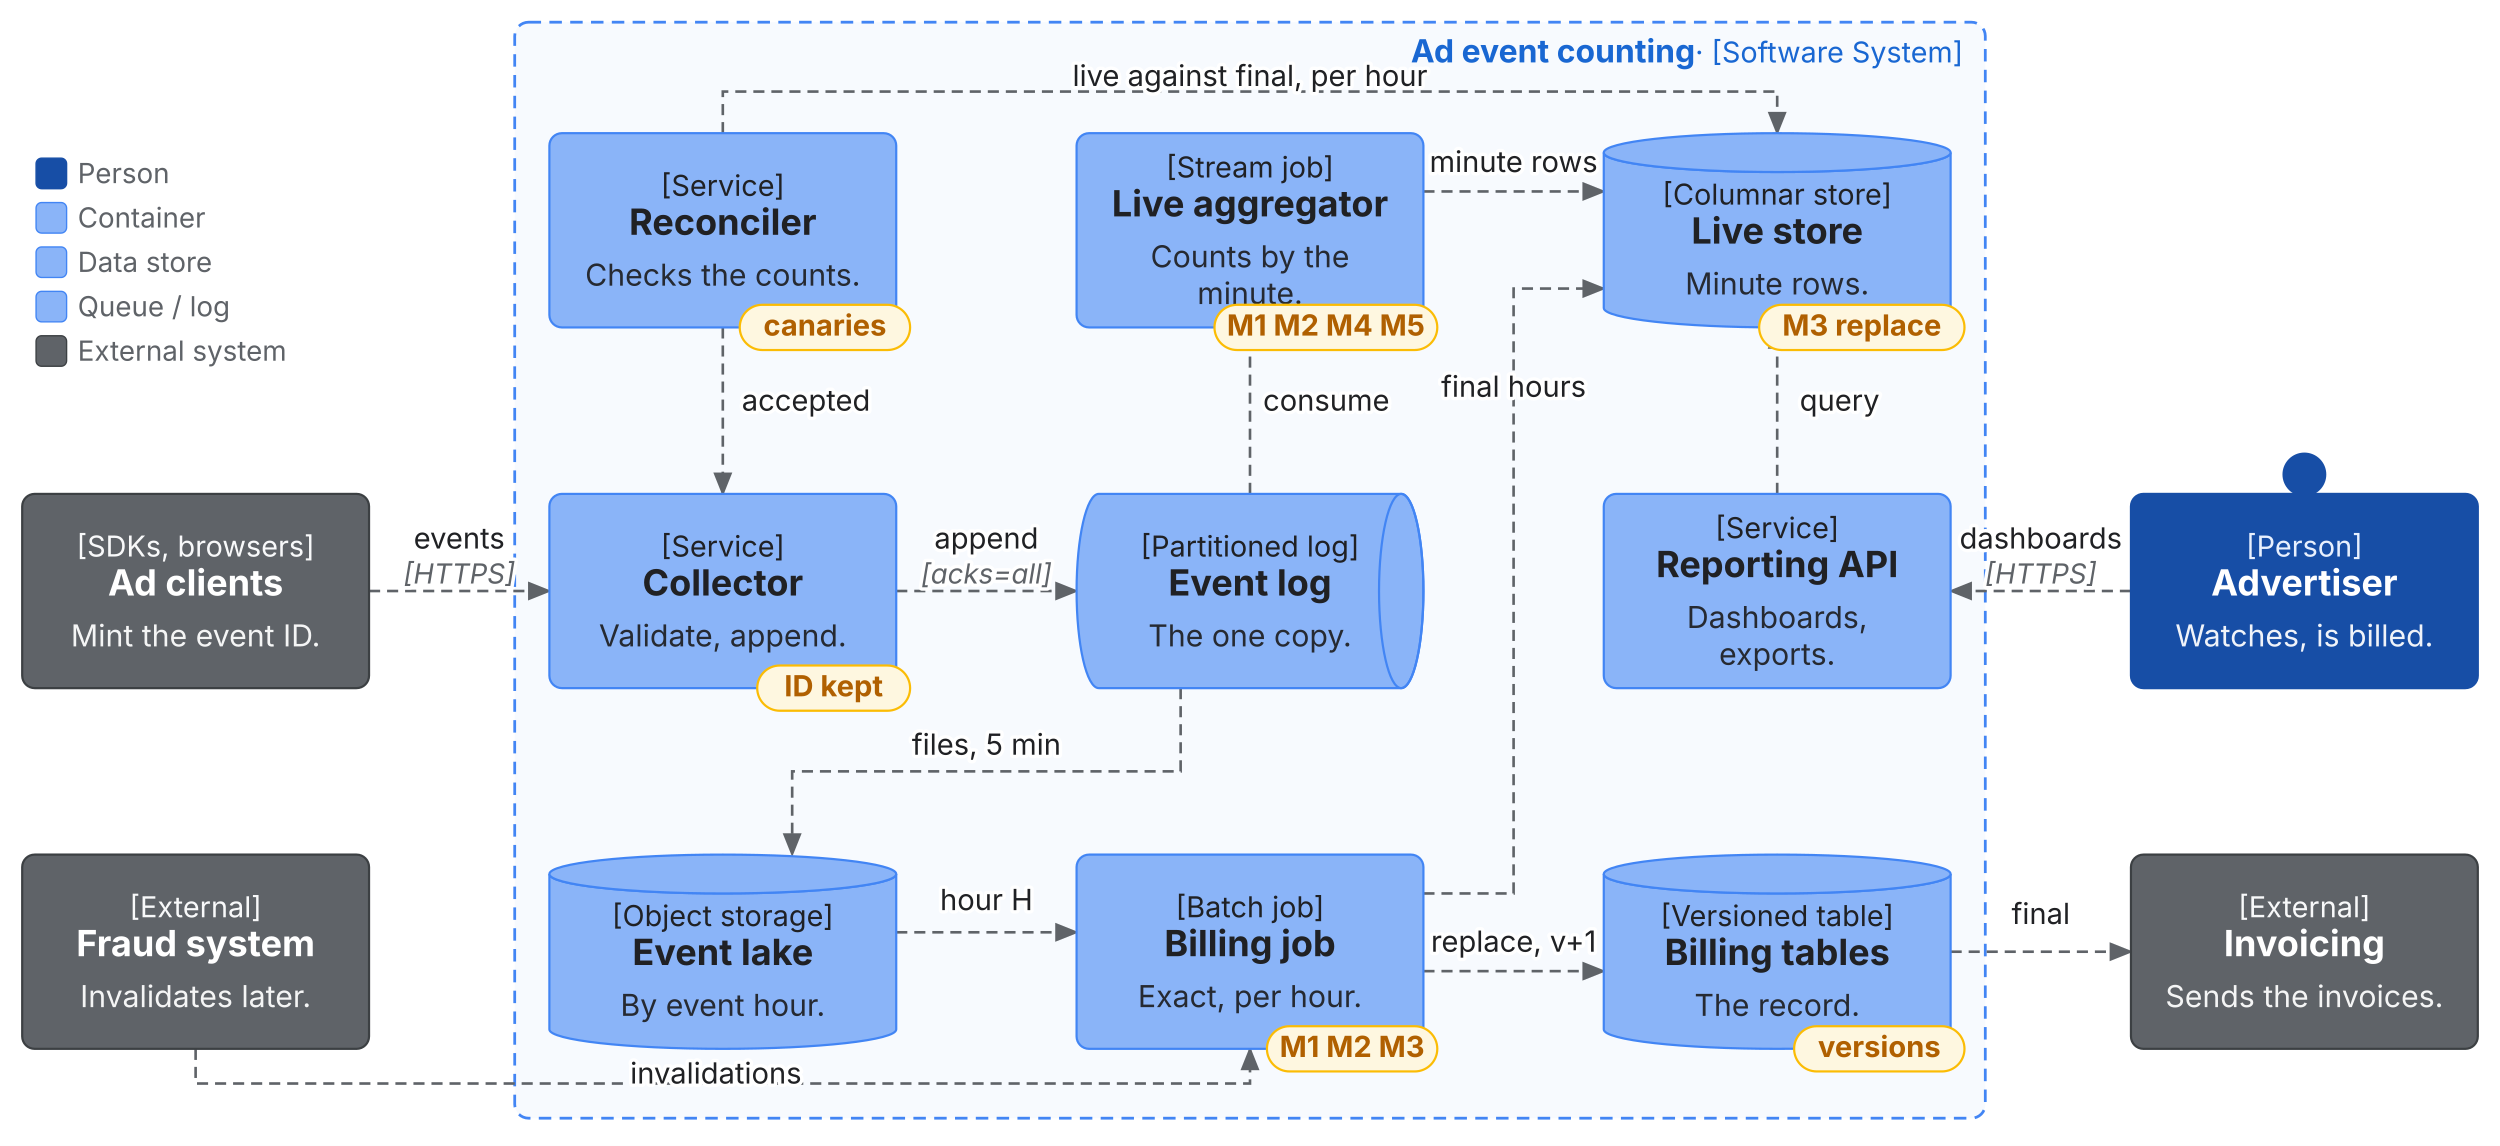
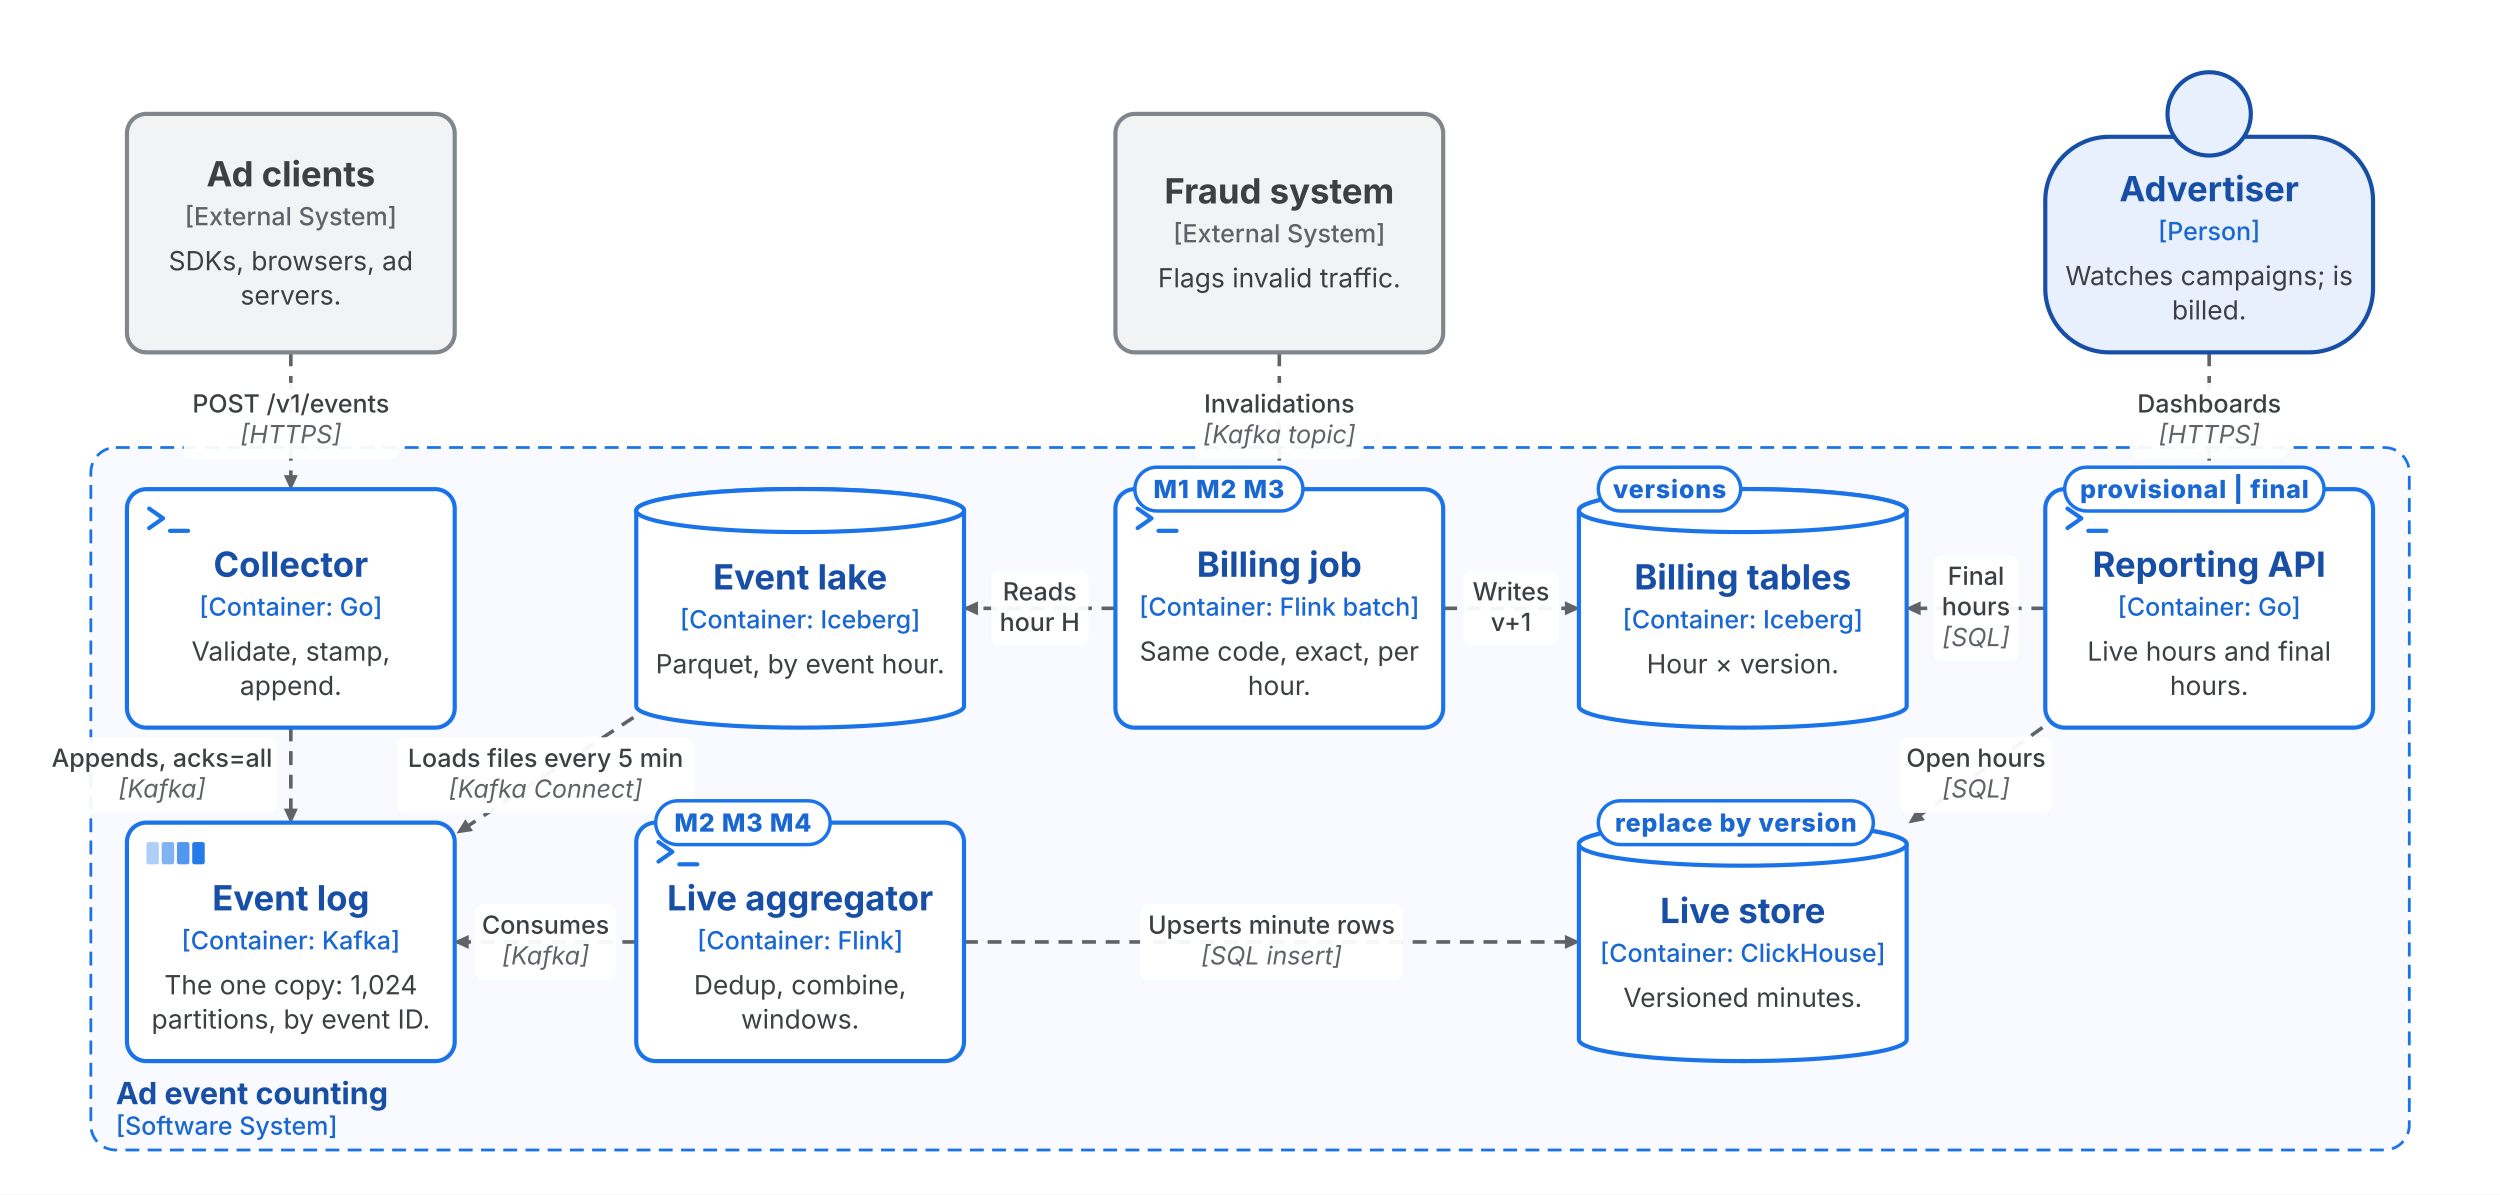
- <svg xmlns="http://www.w3.org/2000/svg" class="c4" viewBox="4 4 1802 826" width="1802" height="826">
+ <svg xmlns="http://www.w3.org/2000/svg" class="c4" data-view="recap" viewBox="0.0 0.0 1800.0 860.0" width="1800" height="860" font-family="Inter, Roboto, sans-serif">
  <defs>
-     <marker id="c4a" viewBox="0 0 10 10" refX="9" refY="5" markerWidth="9" markerHeight="9" orient="auto">
-       <path d="M0,1 L10,5 L0,9 z" fill="#5f6368" />
-     </marker>
-     <marker id="c4a-s" viewBox="0 0 10 10" refX="1" refY="5" markerWidth="9" markerHeight="9" orient="auto">
-       <path d="M10,1 L0,5 L10,9 z" fill="#5f6368" />
-     </marker>
-     <marker id="c4n" viewBox="0 0 10 10" refX="9" refY="5" markerWidth="7" markerHeight="7" orient="auto">
-       <path d="M0,1 L10,5 L0,9 z" fill="#202124" />
+     <marker id="recap--arrow" viewBox="0 0 12 12" refX="11" refY="6" markerWidth="11" markerHeight="11" markerUnits="userSpaceOnUse" orient="auto">
+       <path d="M0,0.5 L12,6 L0,11.5 z" fill="#5F6368" />
    </marker>
  </defs>
-   <rect x="4" y="4" width="1802" height="826" fill="#ffffff" />
-   <rect x="375" y="20" width="1060" height="790" rx="10" fill="#4285f4" fill-opacity="0.04" stroke="#4285f4" stroke-width="2" stroke-dasharray="9 6" />
-   <text x="1419" y="49" text-anchor="end" font-family="Inter, Roboto, sans-serif" font-size="23" font-weight="700" fill="#1967D2">Ad event counting<tspan font-weight="400" font-size="20.7"> · [Software System]</tspan>
-   </text>
-   <g data-k="e:0">
-     <path d="M270.0,430.0 L400.0,430.0" fill="none" stroke="#5f6368" stroke-width="1.9" stroke-dasharray="8 5" marker-end="url(#c4a)" />
-     <text x="335.0" y="399.4" text-anchor="middle" font-family="Inter, Roboto, sans-serif" font-size="21.0" fill="#202124" font-style="normal" paint-order="stroke" stroke="#ffffff" stroke-width="5" stroke-linejoin="round">events</text>
-     <text x="335.0" y="424.6" text-anchor="middle" font-family="Inter, Roboto, sans-serif" font-size="19.9" fill="#5f6368" font-style="italic" paint-order="stroke" stroke="#ffffff" stroke-width="5" stroke-linejoin="round">[HTTPS]</text>
+   <rect x="0.0" y="0.0" width="1800.0" height="860.0" fill="#FFFFFF" />
+   <g class="c4-boundary" data-k="b:ac">
+     <rect x="65.4" y="322.2" width="1669.3" height="505.8" rx="18" fill="#F8FAFF" stroke="#1A73E8" stroke-width="2" stroke-dasharray="10 6" />
+     <text x="83.4" y="795.0" font-family="Inter, Roboto, sans-serif" font-size="22" font-weight="700" fill="#174EA6" text-anchor="start">Ad event counting</text>
+     <text x="83.4" y="817.0" font-family="Inter, Roboto, sans-serif" font-size="18" font-weight="500" fill="#1967D2" text-anchor="start">[Software System]</text>
  </g>
-   <g data-k="e:1">
-     <path d="M650.0,430.0 L780.0,430.0" fill="none" stroke="#5f6368" stroke-width="1.9" stroke-dasharray="8 5" marker-end="url(#c4a)" />
-     <text x="715.0" y="399.4" text-anchor="middle" font-family="Inter, Roboto, sans-serif" font-size="21.0" fill="#202124" font-style="normal" paint-order="stroke" stroke="#ffffff" stroke-width="5" stroke-linejoin="round">append</text>
-     <text x="715.0" y="424.6" text-anchor="middle" font-family="Inter, Roboto, sans-serif" font-size="19.9" fill="#5f6368" font-style="italic" paint-order="stroke" stroke="#ffffff" stroke-width="5" stroke-linejoin="round">[acks=all]</text>
+   <g class="c4-rel" data-k="l:cli-col">
+     <path d="M209.4,253.7 L209.4,352.2" fill="none" stroke="#5F6368" stroke-width="2.6" stroke-dasharray="10 7" marker-end="url(#recap--arrow)" />
+     <rect x="132.3" y="275.7" width="154.2" height="54.5" rx="6" fill="#FFFFFF" fill-opacity="0.94" />
+     <text x="209.4" y="297.0" font-family="Inter, Roboto, sans-serif" font-size="18" font-weight="500" fill="#3C4043" text-anchor="middle">POST /v1/events</text>
+     <text x="209.4" y="319.1" font-family="Inter, Roboto, sans-serif" font-size="18" font-weight="400" fill="#5F6368" text-anchor="middle" font-style="italic">[HTTPS]</text>
  </g>
-   <g data-k="e:2">
-     <path d="M905.0,360.0 L905.0,240.0" fill="none" stroke="#5f6368" stroke-width="1.9" stroke-dasharray="8 5" marker-end="url(#c4a)" />
-     <text x="960.0" y="300.0" text-anchor="middle" font-family="Inter, Roboto, sans-serif" font-size="21.0" fill="#202124" font-style="normal" paint-order="stroke" stroke="#ffffff" stroke-width="5" stroke-linejoin="round">consume</text>
+   <g class="c4-rel" data-k="l:col-log">
+     <path d="M209.4,523.8 L209.4,592.3" fill="none" stroke="#5F6368" stroke-width="2.6" stroke-dasharray="10 7" marker-end="url(#recap--arrow)" />
+     <rect x="33.8" y="530.8" width="165.6" height="54.5" rx="6" fill="#FFFFFF" fill-opacity="0.94" />
+     <text x="116.6" y="552.1" font-family="Inter, Roboto, sans-serif" font-size="18" font-weight="500" fill="#3C4043" text-anchor="middle">Appends, acks=all</text>
+     <text x="116.6" y="574.2" font-family="Inter, Roboto, sans-serif" font-size="18" font-weight="400" fill="#5F6368" text-anchor="middle" font-style="italic">[Kafka]</text>
  </g>
-   <g data-k="e:3">
-     <path d="M1030.0,142.0 L1160.0,142.0" fill="none" stroke="#5f6368" stroke-width="1.9" stroke-dasharray="8 5" marker-end="url(#c4a)" />
-     <text x="1095.0" y="128.0" text-anchor="middle" font-family="Inter, Roboto, sans-serif" font-size="21.0" fill="#202124" font-style="normal" paint-order="stroke" stroke="#ffffff" stroke-width="5" stroke-linejoin="round">minute rows</text>
+   <g class="c4-rel" data-k="l:lake-log">
+     <path d="M456.1,516.6 L329.4,599.6" fill="none" stroke="#5F6368" stroke-width="2.6" stroke-dasharray="10 7" marker-end="url(#recap--arrow)" />
+     <rect x="285.8" y="530.9" width="213.8" height="54.5" rx="6" fill="#FFFFFF" fill-opacity="0.94" />
+     <text x="392.8" y="552.2" font-family="Inter, Roboto, sans-serif" font-size="18" font-weight="500" fill="#3C4043" text-anchor="middle">Loads files every 5 min</text>
+     <text x="392.8" y="574.3" font-family="Inter, Roboto, sans-serif" font-size="18" font-weight="400" fill="#5F6368" text-anchor="middle" font-style="italic">[Kafka Connect]</text>
  </g>
-   <g data-k="e:4">
-     <path d="M855.0,500.0 L855.0,560.0 L575.0,560.0 L575.0,620.0" fill="none" stroke="#5f6368" stroke-width="1.9" stroke-dasharray="8 5" marker-end="url(#c4a)" />
-     <text x="715.0" y="548.0" text-anchor="middle" font-family="Inter, Roboto, sans-serif" font-size="21.0" fill="#202124" font-style="normal" paint-order="stroke" stroke="#ffffff" stroke-width="5" stroke-linejoin="round">files, 5 min</text>
+   <g class="c4-rel" data-k="l:stream-log">
+     <path d="M458.1,678.2 L327.4,678.2" fill="none" stroke="#5F6368" stroke-width="2.6" stroke-dasharray="10 7" marker-end="url(#recap--arrow)" />
+     <rect x="342.1" y="651.0" width="101.3" height="54.5" rx="6" fill="#FFFFFF" fill-opacity="0.94" />
+     <text x="392.8" y="672.3" font-family="Inter, Roboto, sans-serif" font-size="18" font-weight="500" fill="#3C4043" text-anchor="middle">Consumes</text>
+     <text x="392.8" y="694.4" font-family="Inter, Roboto, sans-serif" font-size="18" font-weight="400" fill="#5F6368" text-anchor="middle" font-style="italic">[Kafka]</text>
  </g>
-   <g data-k="e:5">
-     <path d="M650.0,676.0 L780.0,676.0" fill="none" stroke="#5f6368" stroke-width="1.9" stroke-dasharray="8 5" marker-end="url(#c4a)" />
-     <text x="715.0" y="660.0" text-anchor="middle" font-family="Inter, Roboto, sans-serif" font-size="21.0" fill="#202124" font-style="normal" paint-order="stroke" stroke="#ffffff" stroke-width="5" stroke-linejoin="round">hour H</text>
+   <g class="c4-rel" data-k="l:stream-live">
+     <path d="M694.1,678.2 L1136.8,678.2" fill="none" stroke="#5F6368" stroke-width="2.6" stroke-dasharray="10 7" marker-end="url(#recap--arrow)" />
+     <rect x="820.8" y="651.0" width="189.3" height="54.5" rx="6" fill="#FFFFFF" fill-opacity="0.94" />
+     <text x="915.5" y="672.3" font-family="Inter, Roboto, sans-serif" font-size="18" font-weight="500" fill="#3C4043" text-anchor="middle">Upserts minute rows</text>
+     <text x="915.5" y="694.4" font-family="Inter, Roboto, sans-serif" font-size="18" font-weight="400" fill="#5F6368" text-anchor="middle" font-style="italic">[SQL insert]</text>
  </g>
-   <g data-k="e:6">
-     <path d="M1030.0,704.0 L1160.0,704.0" fill="none" stroke="#5f6368" stroke-width="1.9" stroke-dasharray="8 5" marker-end="url(#c4a)" />
-     <text x="1095.0" y="690.0" text-anchor="middle" font-family="Inter, Roboto, sans-serif" font-size="21.0" fill="#202124" font-style="normal" paint-order="stroke" stroke="#ffffff" stroke-width="5" stroke-linejoin="round">replace, v+1</text>
+   <g class="c4-rel" data-k="l:batch-lake">
+     <path d="M803.1,438.0 L694.1,438.0" fill="none" stroke="#5F6368" stroke-width="2.6" stroke-dasharray="10 7" marker-end="url(#recap--arrow)" />
+     <rect x="713.6" y="411.0" width="70.0" height="53.9" rx="6" fill="#FFFFFF" fill-opacity="0.94" />
+     <text x="748.6" y="432.3" font-family="Inter, Roboto, sans-serif" font-size="18" font-weight="500" fill="#3C4043" text-anchor="middle">Reads</text>
+     <text x="748.6" y="454.3" font-family="Inter, Roboto, sans-serif" font-size="18" font-weight="500" fill="#3C4043" text-anchor="middle">hour H</text>
  </g>
-   <g data-k="e:7">
-     <path d="M1030.0,648.0 L1095.0,648.0 L1095.0,212.0 L1160.0,212.0" fill="none" stroke="#5f6368" stroke-width="1.9" stroke-dasharray="8 5" marker-end="url(#c4a)" />
-     <text x="1095.0" y="290.0" text-anchor="middle" font-family="Inter, Roboto, sans-serif" font-size="21.0" fill="#202124" font-style="normal" paint-order="stroke" stroke="#ffffff" stroke-width="5" stroke-linejoin="round">final hours</text>
+   <g class="c4-rel" data-k="l:batch-bill">
+     <path d="M1039.1,438.0 L1136.8,438.0" fill="none" stroke="#5F6368" stroke-width="2.6" stroke-dasharray="10 7" marker-end="url(#recap--arrow)" />
+     <rect x="1053.8" y="411.0" width="68.4" height="53.9" rx="6" fill="#FFFFFF" fill-opacity="0.94" />
+     <text x="1087.9" y="432.3" font-family="Inter, Roboto, sans-serif" font-size="18" font-weight="500" fill="#3C4043" text-anchor="middle">Writes</text>
+     <text x="1087.9" y="454.3" font-family="Inter, Roboto, sans-serif" font-size="18" font-weight="500" fill="#3C4043" text-anchor="middle">v+1</text>
  </g>
-   <g data-k="e:9">
-     <path d="M1285.0,360.0 L1285.0,240.0" fill="none" stroke="#5f6368" stroke-width="1.9" stroke-dasharray="8 5" marker-end="url(#c4a)" />
-     <text x="1330.0" y="300.0" text-anchor="middle" font-family="Inter, Roboto, sans-serif" font-size="21.0" fill="#202124" font-style="normal" paint-order="stroke" stroke="#ffffff" stroke-width="5" stroke-linejoin="round">query</text>
+   <g class="c4-rel" data-k="l:adv-api">
+     <path d="M1590.6,253.7 L1590.6,352.2" fill="none" stroke="#5F6368" stroke-width="2.6" stroke-dasharray="10 7" marker-end="url(#recap--arrow)" />
+     <rect x="1534.5" y="275.7" width="112.1" height="54.5" rx="6" fill="#FFFFFF" fill-opacity="0.94" />
+     <text x="1590.6" y="297.0" font-family="Inter, Roboto, sans-serif" font-size="18" font-weight="500" fill="#3C4043" text-anchor="middle">Dashboards</text>
+     <text x="1590.6" y="319.1" font-family="Inter, Roboto, sans-serif" font-size="18" font-weight="400" fill="#5F6368" text-anchor="middle" font-style="italic">[HTTPS]</text>
  </g>
-   <g data-k="e:10">
-     <path d="M1540.0,430.0 L1410.0,430.0" fill="none" stroke="#5f6368" stroke-width="1.9" stroke-dasharray="8 5" marker-end="url(#c4a)" />
-     <text x="1475.0" y="399.4" text-anchor="middle" font-family="Inter, Roboto, sans-serif" font-size="21.0" fill="#202124" font-style="normal" paint-order="stroke" stroke="#ffffff" stroke-width="5" stroke-linejoin="round">dashboards</text>
-     <text x="1475.0" y="424.6" text-anchor="middle" font-family="Inter, Roboto, sans-serif" font-size="19.9" fill="#5f6368" font-style="italic" paint-order="stroke" stroke="#ffffff" stroke-width="5" stroke-linejoin="round">[HTTPS]</text>
+   <g class="c4-rel" data-k="l:api-live">
+     <path d="M1470.6,523.8 L1374.8,592.3" fill="none" stroke="#5F6368" stroke-width="2.6" stroke-dasharray="10 7" marker-end="url(#recap--arrow)" />
+     <rect x="1368.3" y="530.8" width="108.9" height="54.5" rx="6" fill="#FFFFFF" fill-opacity="0.94" />
+     <text x="1422.7" y="552.1" font-family="Inter, Roboto, sans-serif" font-size="18" font-weight="500" fill="#3C4043" text-anchor="middle">Open hours</text>
+     <text x="1422.7" y="574.2" font-family="Inter, Roboto, sans-serif" font-size="18" font-weight="400" fill="#5F6368" text-anchor="middle" font-style="italic">[SQL]</text>
  </g>
-   <g data-k="e:11">
-     <path d="M1410.0,690.0 L1540.0,690.0" fill="none" stroke="#5f6368" stroke-width="1.9" stroke-dasharray="8 5" marker-end="url(#c4a)" />
-     <text x="1475.0" y="670.0" text-anchor="middle" font-family="Inter, Roboto, sans-serif" font-size="21.0" fill="#202124" font-style="normal" paint-order="stroke" stroke="#ffffff" stroke-width="5" stroke-linejoin="round">final</text>
+   <g class="c4-rel" data-k="l:api-bill">
+     <path d="M1472.6,438.0 L1372.8,438.0" fill="none" stroke="#5F6368" stroke-width="2.6" stroke-dasharray="10 7" marker-end="url(#recap--arrow)" />
+     <rect x="1392.0" y="399.8" width="61.4" height="76.4" rx="6" fill="#FFFFFF" fill-opacity="0.94" />
+     <text x="1422.7" y="421.1" font-family="Inter, Roboto, sans-serif" font-size="18" font-weight="500" fill="#3C4043" text-anchor="middle">Final</text>
+     <text x="1422.7" y="443.0" font-family="Inter, Roboto, sans-serif" font-size="18" font-weight="500" fill="#3C4043" text-anchor="middle">hours</text>
+     <text x="1422.7" y="465.2" font-family="Inter, Roboto, sans-serif" font-size="18" font-weight="400" fill="#5F6368" text-anchor="middle" font-style="italic">[SQL]</text>
  </g>
-   <g data-k="e:12">
-     <path d="M145.0,760.0 L145.0,785.0 L905.0,785.0 L905.0,760.0" fill="none" stroke="#5f6368" stroke-width="1.9" stroke-dasharray="8 5" marker-end="url(#c4a)" />
-     <text x="520.0" y="785.0" text-anchor="middle" font-family="Inter, Roboto, sans-serif" font-size="21.0" fill="#202124" font-style="normal" paint-order="stroke" stroke="#ffffff" stroke-width="5" stroke-linejoin="round">invalidations</text>
+   <g class="c4-rel" data-k="l:fraud-batch">
+     <path d="M921.1,253.7 L921.1,352.2" fill="none" stroke="#5F6368" stroke-width="2.6" stroke-dasharray="10 7" marker-end="url(#recap--arrow)" />
+     <rect x="860.5" y="275.7" width="121.3" height="54.5" rx="6" fill="#FFFFFF" fill-opacity="0.94" />
+     <text x="921.1" y="297.0" font-family="Inter, Roboto, sans-serif" font-size="18" font-weight="500" fill="#3C4043" text-anchor="middle">Invalidations</text>
+     <text x="921.1" y="319.1" font-family="Inter, Roboto, sans-serif" font-size="18" font-weight="400" fill="#5F6368" text-anchor="middle" font-style="italic">[Kafka topic]</text>
  </g>
-   <g data-k="e:13">
-     <path d="M525.0,100.0 L525.0,70.0 L1285.0,70.0 L1285.0,100.0" fill="none" stroke="#5f6368" stroke-width="1.9" stroke-dasharray="8 5" marker-end="url(#c4a)" />
-     <text x="905.0" y="66.0" text-anchor="middle" font-family="Inter, Roboto, sans-serif" font-size="21.0" fill="#202124" font-style="normal" paint-order="stroke" stroke="#ffffff" stroke-width="5" stroke-linejoin="round">live against final, per hour</text>
+   <g class="c4-el" data-k="e:cli">
+     <rect x="91.4" y="82.0" width="236.0" height="171.7" rx="14" fill="#F1F3F4" stroke="#80868B" stroke-width="3" />
+     <text x="209.4" y="134.2" font-family="Inter, Roboto, sans-serif" font-size="25" font-weight="700" fill="#3C4043" text-anchor="middle">Ad clients</text>
+     <text x="209.4" y="162.2" font-family="Inter, Roboto, sans-serif" font-size="18" font-weight="500" fill="#5F6368" text-anchor="middle">[External System]</text>
+     <text x="209.4" y="194.6" font-family="Inter, Roboto, sans-serif" font-size="19" font-weight="400" fill="#3C4043" text-anchor="middle">SDKs, browsers, ad</text>
+     <text x="209.4" y="219.3" font-family="Inter, Roboto, sans-serif" font-size="19" font-weight="400" fill="#3C4043" text-anchor="middle">servers.</text>
  </g>
-   <g data-k="e:14">
-     <path d="M525.0,240.0 L525.0,360.0" fill="none" stroke="#5f6368" stroke-width="1.9" stroke-dasharray="8 5" marker-end="url(#c4a)" />
-     <text x="585.0" y="300.0" text-anchor="middle" font-family="Inter, Roboto, sans-serif" font-size="21.0" fill="#202124" font-style="normal" paint-order="stroke" stroke="#ffffff" stroke-width="5" stroke-linejoin="round">accepted</text>
+   <g class="c4-el" data-k="e:adv">
+     <rect x="1472.6" y="98.5" width="236.0" height="155.2" rx="46.0" fill="#E8F0FE" stroke="#174EA6" stroke-width="3" />
+     <circle cx="1590.6" cy="82.0" r="30.0" fill="#E8F0FE" stroke="#174EA6" stroke-width="3" />
+     <text x="1590.6" y="144.9" font-family="Inter, Roboto, sans-serif" font-size="25" font-weight="700" fill="#174EA6" text-anchor="middle">Advertiser</text>
+     <text x="1590.6" y="172.9" font-family="Inter, Roboto, sans-serif" font-size="18" font-weight="500" fill="#1967D2" text-anchor="middle">[Person]</text>
+     <text x="1590.6" y="205.3" font-family="Inter, Roboto, sans-serif" font-size="19" font-weight="400" fill="#3C4043" text-anchor="middle">Watches campaigns; is</text>
+     <text x="1590.6" y="230.0" font-family="Inter, Roboto, sans-serif" font-size="19" font-weight="400" fill="#3C4043" text-anchor="middle">billed.</text>
  </g>
-   <g data-k="n:src">
-     <rect x="20" y="360" width="250" height="140" rx="9" fill="#5f6368" stroke="#3c4043" stroke-width="1.6" />
-     <text x="145.0" y="405.16" text-anchor="middle" font-family="Inter, Roboto, sans-serif" font-size="20.8" fill="#f8f9fa">[SDKs, browsers]</text>
-     <text x="145.0" y="433.24" text-anchor="middle" font-family="Inter, Roboto, sans-serif" font-size="26" font-weight="700" fill="#ffffff">Ad clients</text>
-     <text x="145.0" y="469.92" text-anchor="middle" font-family="Inter, Roboto, sans-serif" font-size="21.8" fill="#ffffff" fill-opacity="0.93">Mint the event ID.</text>
+   <g class="c4-el" data-k="e:fraud">
+     <rect x="803.1" y="82.0" width="236.0" height="171.7" rx="14" fill="#F1F3F4" stroke="#80868B" stroke-width="3" />
+     <text x="921.1" y="146.5" font-family="Inter, Roboto, sans-serif" font-size="25" font-weight="700" fill="#3C4043" text-anchor="middle">Fraud system</text>
+     <text x="921.1" y="174.5" font-family="Inter, Roboto, sans-serif" font-size="18" font-weight="500" fill="#5F6368" text-anchor="middle">[External System]</text>
+     <text x="921.1" y="206.9" font-family="Inter, Roboto, sans-serif" font-size="19" font-weight="400" fill="#3C4043" text-anchor="middle">Flags invalid traffic.</text>
  </g>
-   <g data-k="n:fraud">
-     <rect x="20" y="620" width="250" height="140" rx="9" fill="#5f6368" stroke="#3c4043" stroke-width="1.6" />
-     <text x="145.0" y="665.16" text-anchor="middle" font-family="Inter, Roboto, sans-serif" font-size="20.8" fill="#f8f9fa">[External]</text>
-     <text x="145.0" y="693.24" text-anchor="middle" font-family="Inter, Roboto, sans-serif" font-size="26" font-weight="700" fill="#ffffff">Fraud system</text>
-     <text x="145.0" y="729.92" text-anchor="middle" font-family="Inter, Roboto, sans-serif" font-size="21.8" fill="#ffffff" fill-opacity="0.93">Invalidates later.</text>
+   <g class="c4-el" data-k="e:col">
+     <rect x="91.4" y="352.2" width="236.0" height="171.7" rx="14" fill="#FFFFFF" stroke="#1A73E8" stroke-width="3" />
+     <path d="M107.4,366.2 l10,7 l-10,7 M122.4,382.2 l13,0" fill="none" stroke="#1A73E8" stroke-width="3" stroke-linecap="round" stroke-linejoin="round" />
+     <text x="209.4" y="415.3" font-family="Inter, Roboto, sans-serif" font-size="25" font-weight="700" fill="#174EA6" text-anchor="middle">Collector</text>
+     <text x="209.4" y="443.3" font-family="Inter, Roboto, sans-serif" font-size="18" font-weight="500" fill="#1967D2" text-anchor="middle">[Container: Go]</text>
+     <text x="209.4" y="475.7" font-family="Inter, Roboto, sans-serif" font-size="19" font-weight="400" fill="#3C4043" text-anchor="middle">Validate, stamp,</text>
+     <text x="209.4" y="500.4" font-family="Inter, Roboto, sans-serif" font-size="19" font-weight="400" fill="#3C4043" text-anchor="middle">append.</text>
  </g>
-   <g data-k="n:recon">
-     <rect x="400" y="100" width="250" height="140" rx="9" fill="#8ab4f8" stroke="#4285f4" stroke-width="1.6" />
-     <text x="525.0" y="145.16" text-anchor="middle" font-family="Inter, Roboto, sans-serif" font-size="20.8" fill="#202124">[Service]</text>
-     <text x="525.0" y="173.24" text-anchor="middle" font-family="Inter, Roboto, sans-serif" font-size="26" font-weight="700" fill="#202124">Reconciler</text>
-     <text x="525.0" y="209.92" text-anchor="middle" font-family="Inter, Roboto, sans-serif" font-size="21.8" fill="#202124" fill-opacity="0.93">Checks the counts.</text>
+   <g class="c4-el" data-k="e:log">
+     <rect x="91.4" y="592.3" width="236.0" height="171.7" rx="14" fill="#FFFFFF" stroke="#1A73E8" stroke-width="3" />
+     <rect x="105.4" y="606.3" width="9" height="16" rx="1.5" fill="#1A73E8" opacity="0.35" />
+     <rect x="116.4" y="606.3" width="9" height="16" rx="1.5" fill="#1A73E8" opacity="0.55" />
+     <rect x="127.4" y="606.3" width="9" height="16" rx="1.5" fill="#1A73E8" opacity="0.75" />
+     <rect x="138.4" y="606.3" width="9" height="16" rx="1.5" fill="#1A73E8" opacity="0.95" />
+     <text x="209.4" y="655.5" font-family="Inter, Roboto, sans-serif" font-size="25" font-weight="700" fill="#174EA6" text-anchor="middle">Event log</text>
+     <text x="209.4" y="683.5" font-family="Inter, Roboto, sans-serif" font-size="18" font-weight="500" fill="#1967D2" text-anchor="middle">[Container: Kafka]</text>
+     <text x="209.4" y="715.9" font-family="Inter, Roboto, sans-serif" font-size="19" font-weight="400" fill="#3C4043" text-anchor="middle">The one copy: 1,024</text>
+     <text x="209.4" y="740.6" font-family="Inter, Roboto, sans-serif" font-size="19" font-weight="400" fill="#3C4043" text-anchor="middle">partitions, by event ID.</text>
  </g>
-   <g data-k="n:col">
-     <rect x="400" y="360" width="250" height="140" rx="9" fill="#8ab4f8" stroke="#4285f4" stroke-width="1.6" />
-     <text x="525.0" y="405.16" text-anchor="middle" font-family="Inter, Roboto, sans-serif" font-size="20.8" fill="#202124">[Service]</text>
-     <text x="525.0" y="433.24" text-anchor="middle" font-family="Inter, Roboto, sans-serif" font-size="26" font-weight="700" fill="#202124">Collector</text>
-     <text x="525.0" y="469.92" text-anchor="middle" font-family="Inter, Roboto, sans-serif" font-size="21.8" fill="#202124" fill-opacity="0.93">Validate, append.</text>
+   <g class="c4-el" data-k="e:stream">
+     <rect x="458.1" y="592.3" width="236.0" height="171.7" rx="14" fill="#FFFFFF" stroke="#1A73E8" stroke-width="3" />
+     <path d="M474.1,606.3 l10,7 l-10,7 M489.1,622.3 l13,0" fill="none" stroke="#1A73E8" stroke-width="3" stroke-linecap="round" stroke-linejoin="round" />
+     <text x="576.1" y="655.5" font-family="Inter, Roboto, sans-serif" font-size="25" font-weight="700" fill="#174EA6" text-anchor="middle">Live aggregator</text>
+     <text x="576.1" y="683.5" font-family="Inter, Roboto, sans-serif" font-size="18" font-weight="500" fill="#1967D2" text-anchor="middle">[Container: Flink]</text>
+     <text x="576.1" y="715.9" font-family="Inter, Roboto, sans-serif" font-size="19" font-weight="400" fill="#3C4043" text-anchor="middle">Dedup, combine,</text>
+     <text x="576.1" y="740.6" font-family="Inter, Roboto, sans-serif" font-size="19" font-weight="400" fill="#3C4043" text-anchor="middle">windows.</text>
  </g>
-   <g data-k="n:lake">
-     <path d="M400,634 a125.0,14 0 0,0 250,0 v112 a125.0,14 0 0,1 -250,0 z" fill="#8ab4f8" stroke="#4285f4" stroke-width="1.6" />
-     <ellipse cx="525.0" cy="634" rx="125.0" ry="14" fill="#8ab4f8" stroke="#4285f4" stroke-width="1.6" />
-     <text x="525.0" y="671.5" text-anchor="middle" font-family="Inter, Roboto, sans-serif" font-size="20.8" fill="#202124">[Object storage]</text>
-     <text x="525.0" y="699.58" text-anchor="middle" font-family="Inter, Roboto, sans-serif" font-size="26" font-weight="700" fill="#202124">Event lake</text>
-     <text x="525.0" y="736.26" text-anchor="middle" font-family="Inter, Roboto, sans-serif" font-size="21.8" fill="#202124" fill-opacity="0.93">By event hour.</text>
+   <g class="c4-el" data-k="e:live">
+     <path d="M1136.8,607.8 L1136.8,748.5 A118.0,15.5 0 0 0 1372.8,748.5 L1372.8,607.8 A118.0,15.5 0 0 0 1136.8,607.8 Z" fill="#FFFFFF" stroke="#1A73E8" stroke-width="3" />
+     <ellipse cx="1254.8" cy="607.8" rx="118.0" ry="15.5" fill="#FFFFFF" stroke="#1A73E8" stroke-width="3" />
+     <text x="1254.8" y="664.6" font-family="Inter, Roboto, sans-serif" font-size="25" font-weight="700" fill="#174EA6" text-anchor="middle">Live store</text>
+     <text x="1254.8" y="692.6" font-family="Inter, Roboto, sans-serif" font-size="18" font-weight="500" fill="#1967D2" text-anchor="middle">[Container: ClickHouse]</text>
+     <text x="1254.8" y="725.0" font-family="Inter, Roboto, sans-serif" font-size="19" font-weight="400" fill="#3C4043" text-anchor="middle">Versioned minutes.</text>
  </g>
-   <g data-k="n:stream">
-     <rect x="780" y="100" width="250" height="140" rx="9" fill="#8ab4f8" stroke="#4285f4" stroke-width="1.6" />
-     <text x="905.0" y="131.9" text-anchor="middle" font-family="Inter, Roboto, sans-serif" font-size="20.8" fill="#202124">[Stream job]</text>
-     <text x="905.0" y="159.98" text-anchor="middle" font-family="Inter, Roboto, sans-serif" font-size="26" font-weight="700" fill="#202124">Live aggregator</text>
-     <text x="905.0" y="196.66" text-anchor="middle" font-family="Inter, Roboto, sans-serif" font-size="21.8" fill="#202124" fill-opacity="0.93">Counts by the</text>
-     <text x="905.0" y="223.18" text-anchor="middle" font-family="Inter, Roboto, sans-serif" font-size="21.8" fill="#202124" fill-opacity="0.93">minute.</text>
+   <g class="c4-el" data-k="e:lake">
+     <path d="M458.1,367.6 L458.1,508.4 A118.0,15.5 0 0 0 694.1,508.4 L694.1,367.6 A118.0,15.5 0 0 0 458.1,367.6 Z" fill="#FFFFFF" stroke="#1A73E8" stroke-width="3" />
+     <ellipse cx="576.1" cy="367.6" rx="118.0" ry="15.5" fill="#FFFFFF" stroke="#1A73E8" stroke-width="3" />
+     <text x="576.1" y="424.4" font-family="Inter, Roboto, sans-serif" font-size="25" font-weight="700" fill="#174EA6" text-anchor="middle">Event lake</text>
+     <text x="576.1" y="452.4" font-family="Inter, Roboto, sans-serif" font-size="18" font-weight="500" fill="#1967D2" text-anchor="middle">[Container: Iceberg]</text>
+     <text x="576.1" y="484.8" font-family="Inter, Roboto, sans-serif" font-size="19" font-weight="400" fill="#3C4043" text-anchor="middle">Parquet, by event hour.</text>
  </g>
-   <g data-k="n:log">
-     <path d="M796,360 h218 a16,70.0 0 0,1 0,140 h-218 a16,70.0 0 0,1 0,-140 z" fill="#8ab4f8" stroke="#4285f4" stroke-width="1.6" />
-     <ellipse cx="1014" cy="430.0" rx="16" ry="70.0" fill="none" stroke="#4285f4" stroke-width="1.6" />
-     <text x="905.0" y="405.16" text-anchor="middle" font-family="Inter, Roboto, sans-serif" font-size="20.8" fill="#202124">[Partitioned log]</text>
-     <text x="905.0" y="433.24" text-anchor="middle" font-family="Inter, Roboto, sans-serif" font-size="26" font-weight="700" fill="#202124">Event log</text>
-     <text x="905.0" y="469.92" text-anchor="middle" font-family="Inter, Roboto, sans-serif" font-size="21.8" fill="#202124" fill-opacity="0.93">The one copy.</text>
+   <g class="c4-el" data-k="e:batch">
+     <rect x="803.1" y="352.2" width="236.0" height="171.7" rx="14" fill="#FFFFFF" stroke="#1A73E8" stroke-width="3" />
+     <path d="M819.1,366.2 l10,7 l-10,7 M834.1,382.2 l13,0" fill="none" stroke="#1A73E8" stroke-width="3" stroke-linecap="round" stroke-linejoin="round" />
+     <text x="921.1" y="415.3" font-family="Inter, Roboto, sans-serif" font-size="25" font-weight="700" fill="#174EA6" text-anchor="middle">Billing job</text>
+     <text x="921.1" y="443.3" font-family="Inter, Roboto, sans-serif" font-size="18" font-weight="500" fill="#1967D2" text-anchor="middle">[Container: Flink batch]</text>
+     <text x="921.1" y="475.7" font-family="Inter, Roboto, sans-serif" font-size="19" font-weight="400" fill="#3C4043" text-anchor="middle">Same code, exact, per</text>
+     <text x="921.1" y="500.4" font-family="Inter, Roboto, sans-serif" font-size="19" font-weight="400" fill="#3C4043" text-anchor="middle">hour.</text>
  </g>
-   <g data-k="n:batch">
-     <rect x="780" y="620" width="250" height="140" rx="9" fill="#8ab4f8" stroke="#4285f4" stroke-width="1.6" />
-     <text x="905.0" y="665.16" text-anchor="middle" font-family="Inter, Roboto, sans-serif" font-size="20.8" fill="#202124">[Batch job]</text>
-     <text x="905.0" y="693.24" text-anchor="middle" font-family="Inter, Roboto, sans-serif" font-size="26" font-weight="700" fill="#202124">Billing job</text>
-     <text x="905.0" y="729.92" text-anchor="middle" font-family="Inter, Roboto, sans-serif" font-size="21.8" fill="#202124" fill-opacity="0.93">Exact, per hour.</text>
+   <g class="c4-el" data-k="e:bill">
+     <path d="M1136.8,367.6 L1136.8,508.4 A118.0,15.5 0 0 0 1372.8,508.4 L1372.8,367.6 A118.0,15.5 0 0 0 1136.8,367.6 Z" fill="#FFFFFF" stroke="#1A73E8" stroke-width="3" />
+     <ellipse cx="1254.8" cy="367.6" rx="118.0" ry="15.5" fill="#FFFFFF" stroke="#1A73E8" stroke-width="3" />
+     <text x="1254.8" y="424.4" font-family="Inter, Roboto, sans-serif" font-size="25" font-weight="700" fill="#174EA6" text-anchor="middle">Billing tables</text>
+     <text x="1254.8" y="452.4" font-family="Inter, Roboto, sans-serif" font-size="18" font-weight="500" fill="#1967D2" text-anchor="middle">[Container: Iceberg]</text>
+     <text x="1254.8" y="484.8" font-family="Inter, Roboto, sans-serif" font-size="19" font-weight="400" fill="#3C4043" text-anchor="middle">Hour × version.</text>
  </g>
-   <g data-k="n:live">
-     <path d="M1160,114 a125.0,14 0 0,0 250,0 v112 a125.0,14 0 0,1 -250,0 z" fill="#8ab4f8" stroke="#4285f4" stroke-width="1.6" />
-     <ellipse cx="1285.0" cy="114" rx="125.0" ry="14" fill="#8ab4f8" stroke="#4285f4" stroke-width="1.6" />
-     <text x="1285.0" y="151.5" text-anchor="middle" font-family="Inter, Roboto, sans-serif" font-size="20.8" fill="#202124">[Columnar store]</text>
-     <text x="1285.0" y="179.58" text-anchor="middle" font-family="Inter, Roboto, sans-serif" font-size="26" font-weight="700" fill="#202124">Live store</text>
-     <text x="1285.0" y="216.26" text-anchor="middle" font-family="Inter, Roboto, sans-serif" font-size="21.8" fill="#202124" fill-opacity="0.93">Minute rows.</text>
+   <g class="c4-el" data-k="e:api">
+     <rect x="1472.6" y="352.2" width="236.0" height="171.7" rx="14" fill="#FFFFFF" stroke="#1A73E8" stroke-width="3" />
+     <path d="M1488.6,366.2 l10,7 l-10,7 M1503.6,382.2 l13,0" fill="none" stroke="#1A73E8" stroke-width="3" stroke-linecap="round" stroke-linejoin="round" />
+     <text x="1590.6" y="415.3" font-family="Inter, Roboto, sans-serif" font-size="25" font-weight="700" fill="#174EA6" text-anchor="middle">Reporting API</text>
+     <text x="1590.6" y="443.3" font-family="Inter, Roboto, sans-serif" font-size="18" font-weight="500" fill="#1967D2" text-anchor="middle">[Container: Go]</text>
+     <text x="1590.6" y="475.7" font-family="Inter, Roboto, sans-serif" font-size="19" font-weight="400" fill="#3C4043" text-anchor="middle">Live hours and final</text>
+     <text x="1590.6" y="500.4" font-family="Inter, Roboto, sans-serif" font-size="19" font-weight="400" fill="#3C4043" text-anchor="middle">hours.</text>
  </g>
-   <g data-k="n:api">
-     <rect x="1160" y="360" width="250" height="140" rx="9" fill="#8ab4f8" stroke="#4285f4" stroke-width="1.6" />
-     <text x="1285.0" y="391.9" text-anchor="middle" font-family="Inter, Roboto, sans-serif" font-size="20.8" fill="#202124">[Service]</text>
-     <text x="1285.0" y="419.98" text-anchor="middle" font-family="Inter, Roboto, sans-serif" font-size="26" font-weight="700" fill="#202124">Reporting API</text>
-     <text x="1285.0" y="456.66" text-anchor="middle" font-family="Inter, Roboto, sans-serif" font-size="21.8" fill="#202124" fill-opacity="0.93">Dashboards,</text>
-     <text x="1285.0" y="483.18" text-anchor="middle" font-family="Inter, Roboto, sans-serif" font-size="21.8" fill="#202124" fill-opacity="0.93">exports.</text>
+   <g class="c4-pill" data-k="p:badge:stream">
+     <rect x="472.1" y="576.6" width="125.6" height="31.5" rx="15.8" fill="#FFFFFF" stroke="#1A73E8" stroke-width="2.5" />
+     <text letter-spacing="0.6" x="534.9" y="598.8" font-family="Inter, Roboto, sans-serif" font-size="18" font-weight="800" fill="#1967D2" text-anchor="middle">M2 M3 M4</text>
  </g>
-   <g data-k="n:bill">
-     <path d="M1160,634 a125.0,14 0 0,0 250,0 v112 a125.0,14 0 0,1 -250,0 z" fill="#8ab4f8" stroke="#4285f4" stroke-width="1.6" />
-     <ellipse cx="1285.0" cy="634" rx="125.0" ry="14" fill="#8ab4f8" stroke="#4285f4" stroke-width="1.6" />
-     <text x="1285.0" y="671.5" text-anchor="middle" font-family="Inter, Roboto, sans-serif" font-size="20.8" fill="#202124">[Versioned table]</text>
-     <text x="1285.0" y="699.58" text-anchor="middle" font-family="Inter, Roboto, sans-serif" font-size="26" font-weight="700" fill="#202124">Billing tables</text>
-     <text x="1285.0" y="736.26" text-anchor="middle" font-family="Inter, Roboto, sans-serif" font-size="21.8" fill="#202124" fill-opacity="0.93">The record.</text>
+   <g class="c4-pill" data-k="p:badge:live">
+     <rect x="1150.8" y="576.6" width="198.0" height="31.5" rx="15.8" fill="#FFFFFF" stroke="#1A73E8" stroke-width="2.5" />
+     <text letter-spacing="0.6" x="1249.8" y="598.8" font-family="Inter, Roboto, sans-serif" font-size="18" font-weight="800" fill="#1967D2" text-anchor="middle">replace by version</text>
  </g>
-   <g data-k="n:adv">
-     <rect x="1540" y="360" width="250" height="140" rx="9" fill="#174ea6" stroke="#174ea6" stroke-width="1.6" />
-     <circle cx="1665.0" cy="346" r="15" fill="#174ea6" stroke="#174ea6" stroke-width="1.6" />
-     <text x="1665.0" y="405.16" text-anchor="middle" font-family="Inter, Roboto, sans-serif" font-size="20.8" fill="#e8f0fe">[Person]</text>
-     <text x="1665.0" y="433.24" text-anchor="middle" font-family="Inter, Roboto, sans-serif" font-size="26" font-weight="700" fill="#ffffff">Advertiser</text>
-     <text x="1665.0" y="469.92" text-anchor="middle" font-family="Inter, Roboto, sans-serif" font-size="21.8" fill="#ffffff" fill-opacity="0.93">Watches, is billed.</text>
+   <g class="c4-pill" data-k="p:badge:batch">
+     <rect x="817.1" y="336.4" width="121.0" height="31.5" rx="15.8" fill="#FFFFFF" stroke="#1A73E8" stroke-width="2.5" />
+     <text letter-spacing="0.6" x="877.6" y="358.6" font-family="Inter, Roboto, sans-serif" font-size="18" font-weight="800" fill="#1967D2" text-anchor="middle">M1 M2 M3</text>
  </g>
-   <g data-k="n:invo">
-     <rect x="1540" y="620" width="250" height="140" rx="9" fill="#5f6368" stroke="#3c4043" stroke-width="1.6" />
-     <text x="1665.0" y="665.16" text-anchor="middle" font-family="Inter, Roboto, sans-serif" font-size="20.8" fill="#f8f9fa">[External]</text>
-     <text x="1665.0" y="693.24" text-anchor="middle" font-family="Inter, Roboto, sans-serif" font-size="26" font-weight="700" fill="#ffffff">Invoicing</text>
-     <text x="1665.0" y="729.92" text-anchor="middle" font-family="Inter, Roboto, sans-serif" font-size="21.8" fill="#ffffff" fill-opacity="0.93">Sends the invoices.</text>
+   <g class="c4-pill" data-k="p:badge:bill">
+     <rect x="1150.8" y="336.4" width="102.5" height="31.5" rx="15.8" fill="#FFFFFF" stroke="#1A73E8" stroke-width="2.5" />
+     <text letter-spacing="0.6" x="1202.1" y="358.6" font-family="Inter, Roboto, sans-serif" font-size="18" font-weight="800" fill="#1967D2" text-anchor="middle">versions</text>
  </g>
-   <g data-k="legend">
-     <rect x="30" y="118" width="22" height="22" rx="4" fill="#174ea6" stroke="#174ea6" />
-     <text x="60" y="136" font-family="Inter, Roboto, sans-serif" font-size="20" fill="#5f6368">Person</text>
-   </g>
-   <g data-k="legend">
-     <rect x="30" y="150" width="22" height="22" rx="4" fill="#8ab4f8" stroke="#4285f4" />
-     <text x="60" y="168" font-family="Inter, Roboto, sans-serif" font-size="20" fill="#5f6368">Container</text>
-   </g>
-   <g data-k="legend">
-     <rect x="30" y="182" width="22" height="22" rx="4" fill="#8ab4f8" stroke="#4285f4" />
-     <text x="60" y="200" font-family="Inter, Roboto, sans-serif" font-size="20" fill="#5f6368">Data store</text>
-   </g>
-   <g data-k="legend">
-     <rect x="30" y="214" width="22" height="22" rx="4" fill="#8ab4f8" stroke="#4285f4" />
-     <text x="60" y="232" font-family="Inter, Roboto, sans-serif" font-size="20" fill="#5f6368">Queue / log</text>
-   </g>
-   <g data-k="legend">
-     <rect x="30" y="246" width="22" height="22" rx="4" fill="#5f6368" stroke="#3c4043" />
-     <text x="60" y="264" font-family="Inter, Roboto, sans-serif" font-size="20" fill="#5f6368">External system</text>
-   </g>
-   <g data-k="b:col">
-     <rect x="549.8" y="483.7" width="110.2" height="32.6" rx="16.3" fill="#fef7e0" stroke="#fbbc05" stroke-width="1.6" />
-     <text x="604.9" y="505.9" text-anchor="middle" font-family="Inter, Roboto, sans-serif" font-size="21" font-weight="700" fill="#b06000">ID kept</text>
-   </g>
-   <g data-k="b:stream">
-     <rect x="879.4" y="223.7" width="160.6" height="32.6" rx="16.3" fill="#fef7e0" stroke="#fbbc05" stroke-width="1.6" />
-     <text x="959.7" y="245.9" text-anchor="middle" font-family="Inter, Roboto, sans-serif" font-size="21" font-weight="700" fill="#b06000">M1 M2 M4 M5</text>
-   </g>
-   <g data-k="b:live">
-     <rect x="1272.0" y="223.7" width="148.0" height="32.6" rx="16.3" fill="#fef7e0" stroke="#fbbc05" stroke-width="1.6" />
-     <text x="1346.0" y="245.9" text-anchor="middle" font-family="Inter, Roboto, sans-serif" font-size="21" font-weight="700" fill="#b06000">M3 replace</text>
-   </g>
-   <g data-k="b:batch">
-     <rect x="917.2" y="743.7" width="122.8" height="32.6" rx="16.3" fill="#fef7e0" stroke="#fbbc05" stroke-width="1.6" />
-     <text x="978.6" y="765.9" text-anchor="middle" font-family="Inter, Roboto, sans-serif" font-size="21" font-weight="700" fill="#b06000">M1 M2 M3</text>
-   </g>
-   <g data-k="b:bill">
-     <rect x="1297.2" y="743.7" width="122.8" height="32.6" rx="16.3" fill="#fef7e0" stroke="#fbbc05" stroke-width="1.6" />
-     <text x="1358.6" y="765.9" text-anchor="middle" font-family="Inter, Roboto, sans-serif" font-size="21" font-weight="700" fill="#b06000">versions</text>
-   </g>
-   <g data-k="b:recon">
-     <rect x="537.2" y="223.7" width="122.8" height="32.6" rx="16.3" fill="#fef7e0" stroke="#fbbc05" stroke-width="1.6" />
-     <text x="598.6" y="245.9" text-anchor="middle" font-family="Inter, Roboto, sans-serif" font-size="21" font-weight="700" fill="#b06000">canaries</text>
+   <g class="c4-pill" data-k="p:badge:api">
+     <rect x="1486.6" y="336.4" width="186.7" height="31.5" rx="15.8" fill="#FFFFFF" stroke="#1A73E8" stroke-width="2.5" />
+     <text letter-spacing="0.6" x="1580.0" y="358.6" font-family="Inter, Roboto, sans-serif" font-size="18" font-weight="800" fill="#1967D2" text-anchor="middle">provisional | final</text>
  </g>
</svg>
